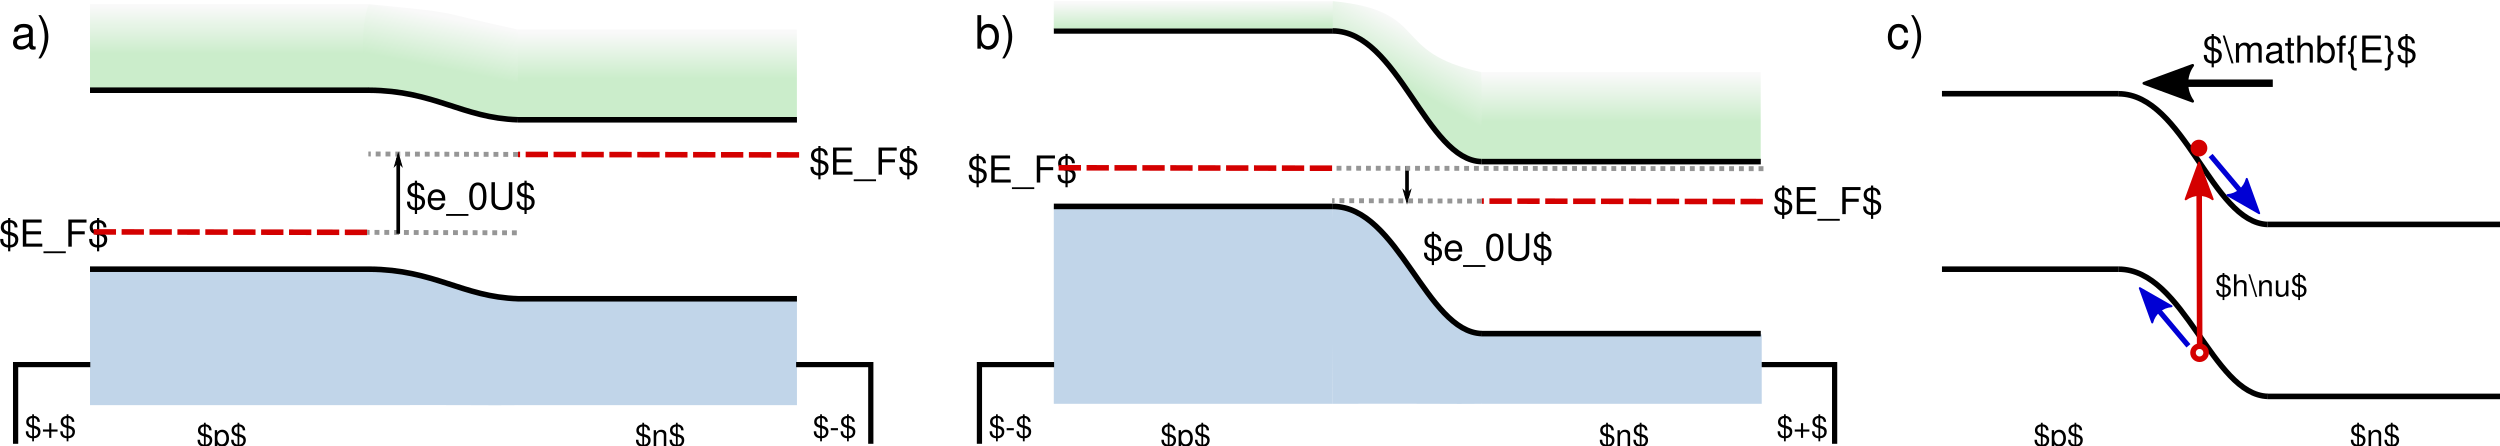
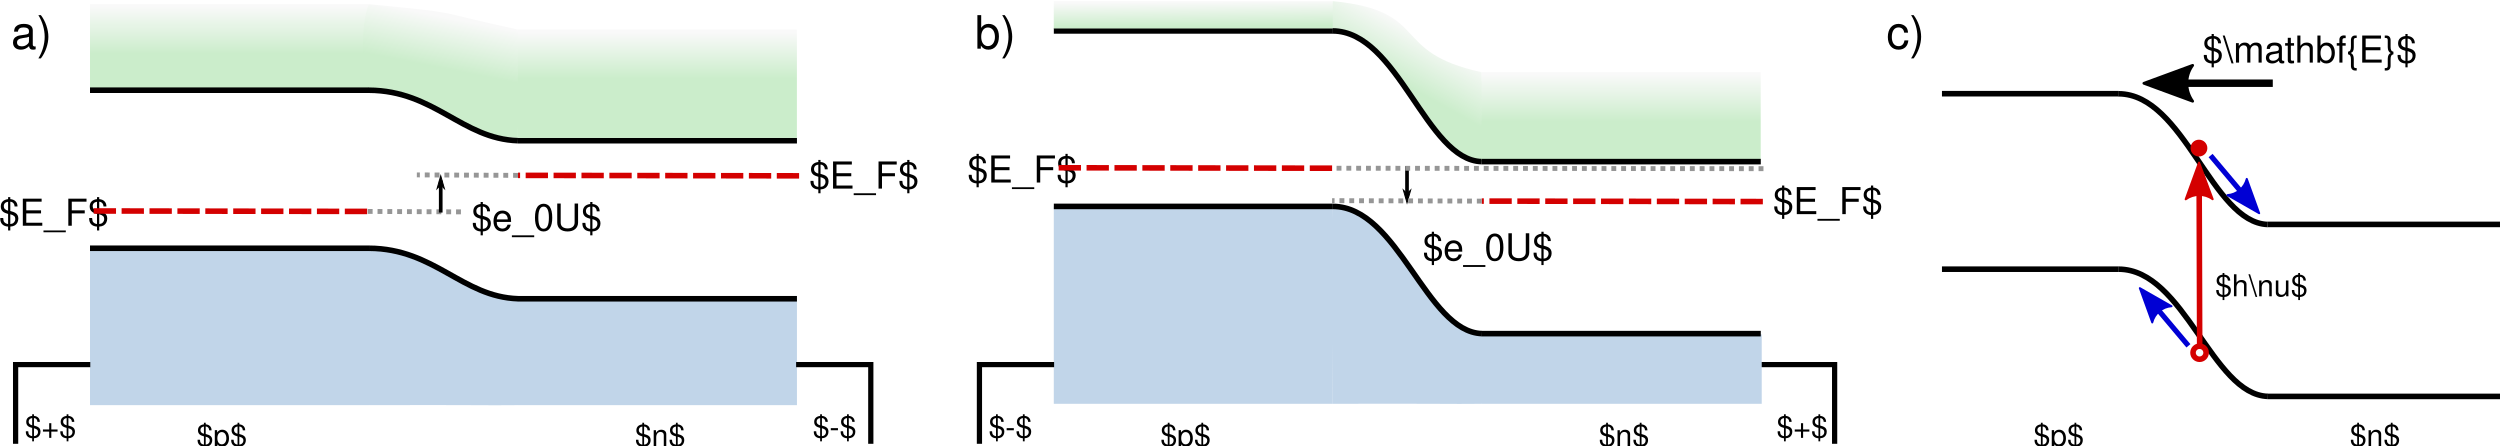
<svg xmlns="http://www.w3.org/2000/svg" xmlns:xlink="http://www.w3.org/1999/xlink" version="1.1" id="svg2" viewBox="0 0 1343.994 239.556" height="67.608mm" width="379.305mm">
  <defs id="defs4">
    <linearGradient id="linearGradient4750">
      <stop id="stop4752" offset="0" style="stop-color:#cbedcb;stop-opacity:1" />
      <stop id="stop4754" offset="1" style="stop-color:#f9f9f9;stop-opacity:1" />
    </linearGradient>
    <marker orient="auto" refY="0" refX="0" id="Arrow2Sstart" style="overflow:visible">
      <path id="path4739" style="fill:#000000;fill-opacity:1;fill-rule:evenodd;stroke:#000000;stroke-width:0.625;stroke-linejoin:round;stroke-opacity:1" d="M 8.719,4.034 -2.207,0.016 8.719,-4.002 c -1.745,2.372 -1.735,5.617 -6e-7,8.035 z" transform="matrix(0.3,0,0,0.3,-0.69,0)" />
    </marker>
    <marker orient="auto" refY="0" refX="0" id="Arrow1Send" style="overflow:visible">
      <path id="path4724" d="M 0,0 5,-5 -12.5,0 5,5 Z" style="fill:#000000;fill-opacity:1;fill-rule:evenodd;stroke:#000000;stroke-width:1pt;stroke-opacity:1" transform="matrix(-0.2,0,0,-0.2,-1.2,0)" />
    </marker>
    <linearGradient id="linearGradient9941">
      <stop style="stop-color:#333333;stop-opacity:0.768" offset="0" id="stop9943" />
      <stop style="stop-color:#f9f9f9;stop-opacity:1" offset="1" id="stop9945" />
    </linearGradient>
    <marker orient="auto" refY="0" refX="0" id="Arrow2Mstart-9-7" style="overflow:visible">
      <path id="path4360-2-5" style="fill:#000000;fill-opacity:1;fill-rule:evenodd;stroke:#000000;stroke-width:0.625;stroke-linejoin:round;stroke-opacity:1" d="M 8.719,4.034 -2.207,0.016 8.719,-4.002 c -1.745,2.372 -1.735,5.617 -6e-7,8.035 z" transform="scale(0.6)" />
    </marker>
    <marker orient="auto" refY="0" refX="0" id="marker6756-2-0-3" style="overflow:visible">
      <path id="path6758-7-2-5" style="fill:#000000;fill-opacity:1;fill-rule:evenodd;stroke:#000000;stroke-width:0.625;stroke-linejoin:round;stroke-opacity:1" d="M 8.719,4.034 -2.207,0.016 8.719,-4.002 c -1.745,2.372 -1.735,5.617 -6e-7,8.035 z" transform="scale(-0.6)" />
    </marker>
    <marker orient="auto" refY="0" refX="0" id="marker6756-2-0-3-5" style="overflow:visible">
      <path id="path6758-7-2-5-0" style="fill:#d40000;fill-opacity:1;fill-rule:evenodd;stroke:#d40000;stroke-width:0.625;stroke-linejoin:round;stroke-opacity:1" d="M 8.719,4.034 -2.207,0.016 8.719,-4.002 c -1.745,2.372 -1.735,5.617 -6e-7,8.035 z" transform="scale(-0.6)" />
    </marker>
    <marker orient="auto" refY="0" refX="0" id="Arrow2Mstart-9-7-0" style="overflow:visible">
      <path id="path4360-2-5-6" style="fill:#000000;fill-opacity:1;fill-rule:evenodd;stroke:#000000;stroke-width:0.625;stroke-linejoin:round;stroke-opacity:1" d="M 8.719,4.034 -2.207,0.016 8.719,-4.002 c -1.745,2.372 -1.735,5.617 -6e-7,8.035 z" transform="scale(0.6)" />
    </marker>
    <marker orient="auto" refY="0" refX="0" id="marker6756-2-0-3-1" style="overflow:visible">
      <path id="path6758-7-2-5-5" style="fill:#000000;fill-opacity:1;fill-rule:evenodd;stroke:#000000;stroke-width:0.625;stroke-linejoin:round;stroke-opacity:1" d="M 8.719,4.034 -2.207,0.016 8.719,-4.002 c -1.745,2.372 -1.735,5.617 -6e-7,8.035 z" transform="scale(-0.6)" />
    </marker>
    <marker orient="auto" refY="0" refX="0" id="marker6756-2-0-3-5-7" style="overflow:visible">
      <path id="path6758-7-2-5-0-6" style="fill:#d40000;fill-opacity:1;fill-rule:evenodd;stroke:#d40000;stroke-width:0.625;stroke-linejoin:round;stroke-opacity:1" d="M 8.719,4.034 -2.207,0.016 8.719,-4.002 c -1.745,2.372 -1.735,5.617 -6e-7,8.035 z" transform="scale(-0.6)" />
    </marker>
    <marker orient="auto" refY="0" refX="0" id="Arrow2Mstart-9-7-0-8" style="overflow:visible">
      <path id="path4360-2-5-6-9" style="fill:#000000;fill-opacity:1;fill-rule:evenodd;stroke:#000000;stroke-width:0.625;stroke-linejoin:round;stroke-opacity:1" d="M 8.719,4.034 -2.207,0.016 8.719,-4.002 c -1.745,2.372 -1.735,5.617 -6e-7,8.035 z" transform="scale(0.6)" />
    </marker>
    <marker orient="auto" refY="0" refX="0" id="marker6756-2-0-3-1-2" style="overflow:visible">
      <path id="path6758-7-2-5-5-6" style="fill:#000000;fill-opacity:1;fill-rule:evenodd;stroke:#000000;stroke-width:0.625;stroke-linejoin:round;stroke-opacity:1" d="M 8.719,4.034 -2.207,0.016 8.719,-4.002 c -1.745,2.372 -1.735,5.617 -6e-7,8.035 z" transform="scale(-0.6)" />
    </marker>
    <marker orient="auto" refY="0" refX="0" id="marker6756-2-0-3-5-7-9" style="overflow:visible">
      <path id="path6758-7-2-5-0-6-5" style="fill:#d40000;fill-opacity:1;fill-rule:evenodd;stroke:#d40000;stroke-width:0.625;stroke-linejoin:round;stroke-opacity:1" d="M 8.719,4.034 -2.207,0.016 8.719,-4.002 c -1.745,2.372 -1.735,5.617 -6e-7,8.035 z" transform="scale(-0.6)" />
    </marker>
    <linearGradient xlink:href="#linearGradient9941" id="linearGradient4749" gradientUnits="userSpaceOnUse" gradientTransform="matrix(1.023891,0,0,1.843137,399.2023,-115.9027)" x1="434.523" y1="214.882" x2="432.261" y2="76.877" />
    <marker orient="auto" refY="0" refX="0" id="Arrow2Mstart-9-3-0" style="overflow:visible">
      <path id="path4360-2-6-6" style="fill:#000000;fill-opacity:1;fill-rule:evenodd;stroke:#000000;stroke-width:0.625;stroke-linejoin:round;stroke-opacity:1" d="M 8.719,4.034 -2.207,0.016 8.719,-4.002 c -1.745,2.372 -1.735,5.617 -6e-7,8.035 z" transform="scale(0.6)" />
    </marker>
    <marker orient="auto" refY="0" refX="0" id="marker6756-2-0-1-3" style="overflow:visible">
      <path id="path6758-7-2-0-2" style="fill:#000000;fill-opacity:1;fill-rule:evenodd;stroke:#000000;stroke-width:0.625;stroke-linejoin:round;stroke-opacity:1" d="M 8.719,4.034 -2.207,0.016 8.719,-4.002 c -1.745,2.372 -1.735,5.617 -6e-7,8.035 z" transform="scale(-0.6)" />
    </marker>
    <linearGradient xlink:href="#linearGradient9941" id="linearGradient3657" gradientUnits="userSpaceOnUse" gradientTransform="matrix(1.023891,0,0,1.843137,906.2908,-94.02748)" x1="434.523" y1="214.882" x2="432.261" y2="76.877" />
    <marker orient="auto" refY="0" refX="0" id="marker6756-2-0-3-1-3" style="overflow:visible">
      <path id="path6758-7-2-5-5-9" style="fill:#000000;fill-opacity:1;fill-rule:evenodd;stroke:#000000;stroke-width:0.625;stroke-linejoin:round;stroke-opacity:1" d="M 8.719,4.034 -2.207,0.016 8.719,-4.002 c -1.745,2.372 -1.735,5.617 -6e-7,8.035 z" transform="scale(-0.6)" />
    </marker>
    <marker orient="auto" refY="0" refX="0" id="Arrow2Mstart-9-3-0-2" style="overflow:visible">
      <path id="path4360-2-6-6-8" style="fill:#000000;fill-opacity:1;fill-rule:evenodd;stroke:#000000;stroke-width:0.625;stroke-linejoin:round;stroke-opacity:1" d="M 8.719,4.034 -2.207,0.016 8.719,-4.002 c -1.745,2.372 -1.735,5.617 -6e-7,8.035 z" transform="scale(0.6)" />
    </marker>
    <marker orient="auto" refY="0" refX="0" id="marker6756-2-0-1-3-3" style="overflow:visible">
      <path id="path6758-7-2-0-2-0" style="fill:#000000;fill-opacity:1;fill-rule:evenodd;stroke:#000000;stroke-width:0.625;stroke-linejoin:round;stroke-opacity:1" d="M 8.719,4.034 -2.207,0.016 8.719,-4.002 c -1.745,2.372 -1.735,5.617 -6e-7,8.035 z" transform="scale(-0.6)" />
    </marker>
    <linearGradient xlink:href="#linearGradient9941" id="linearGradient5358" gradientUnits="userSpaceOnUse" gradientTransform="matrix(1.023891,0,0,1.843137,356.7762,-94.02748)" x1="434.523" y1="214.882" x2="432.261" y2="76.877" />
    <marker orient="auto" refY="0" refX="0" id="Arrow1Send-1" style="overflow:visible">
      <path id="path4724-9" d="M 0,0 5,-5 -12.5,0 5,5 Z" style="fill:#000000;fill-opacity:1;fill-rule:evenodd;stroke:#000000;stroke-width:1pt;stroke-opacity:1" transform="matrix(-0.2,0,0,-0.2,-1.2,0)" />
    </marker>
    <marker orient="auto" refY="0" refX="0" id="Arrow1Send-1-9" style="overflow:visible">
      <path id="path4724-9-1" d="M 0,0 5,-5 -12.5,0 5,5 Z" style="fill:#000000;fill-opacity:1;fill-rule:evenodd;stroke:#000000;stroke-width:1pt;stroke-opacity:1" transform="matrix(-0.2,0,0,-0.2,-1.2,0)" />
    </marker>
    <marker orient="auto" refY="0" refX="0" id="marker6756-2-0-3-5-9" style="overflow:visible">
      <path id="path6758-7-2-5-0-3" style="fill:#d40000;fill-opacity:1;fill-rule:evenodd;stroke:#d40000;stroke-width:0.625;stroke-linejoin:round;stroke-opacity:1" d="M 8.719,4.034 -2.207,0.016 8.719,-4.002 c -1.745,2.372 -1.735,5.617 -6e-7,8.035 z" transform="scale(-0.6)" />
    </marker>
    <marker orient="auto" refY="0" refX="0" id="marker6756-2-0-3-5-9-3" style="overflow:visible">
      <path id="path6758-7-2-5-0-3-1" style="fill:#0000d4;fill-opacity:1;fill-rule:evenodd;stroke:#0000d4;stroke-width:0.625;stroke-linejoin:round;stroke-opacity:1" d="M 8.719,4.034 -2.207,0.016 8.719,-4.002 c -1.745,2.372 -1.735,5.617 -6e-7,8.035 z" transform="scale(-0.6)" />
    </marker>
    <marker orient="auto" refY="0" refX="0" id="marker6756-2-0-3-5-9-3-7" style="overflow:visible">
      <path id="path6758-7-2-5-0-3-1-8" style="fill:#0000d4;fill-opacity:1;fill-rule:evenodd;stroke:#0000d4;stroke-width:0.625;stroke-linejoin:round;stroke-opacity:1" d="M 8.719,4.034 -2.207,0.016 8.719,-4.002 c -1.745,2.372 -1.735,5.617 -6e-7,8.035 z" transform="scale(-0.6)" />
    </marker>
    <marker orient="auto" refY="0" refX="0" id="Arrow2Mstart-9-3-0-0" style="overflow:visible">
      <path id="path4360-2-6-6-6" style="fill:#000000;fill-opacity:1;fill-rule:evenodd;stroke:#000000;stroke-width:0.625;stroke-linejoin:round;stroke-opacity:1" d="M 8.719,4.034 -2.207,0.016 8.719,-4.002 c -1.745,2.372 -1.735,5.617 -6e-7,8.035 z" transform="scale(0.6)" />
    </marker>
    <marker orient="auto" refY="0" refX="0" id="marker6756-2-0-1-3-1" style="overflow:visible">
      <path id="path6758-7-2-0-2-5" style="fill:#000000;fill-opacity:1;fill-rule:evenodd;stroke:#000000;stroke-width:0.625;stroke-linejoin:round;stroke-opacity:1" d="M 8.719,4.034 -2.207,0.016 8.719,-4.002 c -1.745,2.372 -1.735,5.617 -6e-7,8.035 z" transform="scale(-0.6)" />
    </marker>
    <marker orient="auto" refY="0" refX="0" id="marker6756-2-0-3-1-4" style="overflow:visible">
      <path id="path6758-7-2-5-5-7" style="fill:#000000;fill-opacity:1;fill-rule:evenodd;stroke:#000000;stroke-width:0.625;stroke-linejoin:round;stroke-opacity:1" d="M 8.719,4.034 -2.207,0.016 8.719,-4.002 c -1.745,2.372 -1.735,5.617 -6e-7,8.035 z" transform="scale(-0.6)" />
    </marker>
    <marker orient="auto" refY="0" refX="0" id="Arrow1Send-8" style="overflow:visible">
      <path id="path4724-8" d="M 0,0 5,-5 -12.5,0 5,5 Z" style="fill:#000000;fill-opacity:1;fill-rule:evenodd;stroke:#000000;stroke-width:1pt;stroke-opacity:1" transform="matrix(-0.2,0,0,-0.2,-1.2,0)" />
    </marker>
    <marker orient="auto" refY="0" refX="0" id="Arrow1Send-8-7" style="overflow:visible">
      <path id="path4724-8-1" d="M 0,0 5,-5 -12.5,0 5,5 Z" style="fill:#000000;fill-opacity:1;fill-rule:evenodd;stroke:#000000;stroke-width:1pt;stroke-opacity:1" transform="matrix(-0.2,0,0,-0.2,-1.2,0)" />
    </marker>
    <marker orient="auto" refY="0" refX="0" id="Arrow1Send-1-0" style="overflow:visible">
      <path id="path4724-9-9" d="M 0,0 5,-5 -12.5,0 5,5 Z" style="fill:#000000;fill-opacity:1;fill-rule:evenodd;stroke:#000000;stroke-width:1pt;stroke-opacity:1" transform="matrix(-0.2,0,0,-0.2,-1.2,0)" />
    </marker>
    <marker orient="auto" refY="0" refX="0" id="marker6756-2-0-3-5-9-3-7-6" style="overflow:visible">
      <path id="path6758-7-2-5-0-3-1-8-0" style="fill:#0000d4;fill-opacity:1;fill-rule:evenodd;stroke:#0000d4;stroke-width:0.625;stroke-linejoin:round;stroke-opacity:1" d="M 8.719,4.034 -2.207,0.016 8.719,-4.002 c -1.745,2.372 -1.735,5.617 -6e-7,8.035 z" transform="scale(-0.6)" />
    </marker>
    <marker orient="auto" refY="0" refX="0" id="marker6756-2-0-3-5-9-3-8" style="overflow:visible">
      <path id="path6758-7-2-5-0-3-1-88" style="fill:#0000d4;fill-opacity:1;fill-rule:evenodd;stroke:#0000d4;stroke-width:0.625;stroke-linejoin:round;stroke-opacity:1" d="M 8.719,4.034 -2.207,0.016 8.719,-4.002 c -1.745,2.372 -1.735,5.617 -6e-7,8.035 z" transform="scale(-0.6)" />
    </marker>
    <marker orient="auto" refY="0" refX="0" id="marker6756-2-0-3-5-9-7" style="overflow:visible">
      <path id="path6758-7-2-5-0-3-7" style="fill:#d40000;fill-opacity:1;fill-rule:evenodd;stroke:#d40000;stroke-width:0.625;stroke-linejoin:round;stroke-opacity:1" d="M 8.719,4.034 -2.207,0.016 8.719,-4.002 c -1.745,2.372 -1.735,5.617 -6e-7,8.035 z" transform="scale(-0.6)" />
    </marker>
    <marker orient="auto" refY="0" refX="0" id="marker6756-2-0-3-5-5" style="overflow:visible">
      <path id="path6758-7-2-5-0-4" style="fill:#d40000;fill-opacity:1;fill-rule:evenodd;stroke:#d40000;stroke-width:0.625;stroke-linejoin:round;stroke-opacity:1" d="M 8.719,4.034 -2.207,0.016 8.719,-4.002 c -1.745,2.372 -1.735,5.617 -6e-7,8.035 z" transform="scale(-0.6)" />
    </marker>
    <marker orient="auto" refY="0" refX="0" id="marker6756-2-0-3-5-9-3-8-5" style="overflow:visible">
      <path id="path6758-7-2-5-0-3-1-88-9" style="fill:#0000d4;fill-opacity:1;fill-rule:evenodd;stroke:#0000d4;stroke-width:0.625;stroke-linejoin:round;stroke-opacity:1" d="M 8.719,4.034 -2.207,0.016 8.719,-4.002 c -1.745,2.372 -1.735,5.617 -6e-7,8.035 z" transform="scale(-0.6)" />
    </marker>
    <marker orient="auto" refY="0" refX="0" id="Arrow1Send-8-9" style="overflow:visible">
      <path id="path4724-8-6" d="M 0,0 5,-5 -12.5,0 5,5 Z" style="fill:#000000;fill-opacity:1;fill-rule:evenodd;stroke:#000000;stroke-width:1pt;stroke-opacity:1" transform="matrix(-0.2,0,0,-0.2,-1.2,0)" />
    </marker>
    <marker orient="auto" refY="0" refX="0" id="Arrow1Send-1-3" style="overflow:visible">
      <path id="path4724-9-3" d="M 0,0 5,-5 -12.5,0 5,5 Z" style="fill:#000000;fill-opacity:1;fill-rule:evenodd;stroke:#000000;stroke-width:1pt;stroke-opacity:1" transform="matrix(-0.2,0,0,-0.2,-1.2,0)" />
    </marker>
    <marker orient="auto" refY="0" refX="0" id="marker6756-2-0-3-5-9-3-8-6" style="overflow:visible">
      <path id="path6758-7-2-5-0-3-1-88-98" style="fill:#0000d4;fill-opacity:1;fill-rule:evenodd;stroke:#0000d4;stroke-width:0.625;stroke-linejoin:round;stroke-opacity:1" d="M 8.719,4.034 -2.207,0.016 8.719,-4.002 c -1.745,2.372 -1.735,5.617 -6e-7,8.035 z" transform="scale(-0.6)" />
    </marker>
    <marker orient="auto" refY="0" refX="0" id="marker6756-2-0-3-5-5-2" style="overflow:visible">
      <path id="path6758-7-2-5-0-4-8" style="fill:#d40000;fill-opacity:1;fill-rule:evenodd;stroke:#d40000;stroke-width:0.625;stroke-linejoin:round;stroke-opacity:1" d="M 8.719,4.034 -2.207,0.016 8.719,-4.002 c -1.745,2.372 -1.735,5.617 -6e-7,8.035 z" transform="scale(-0.6)" />
    </marker>
    <marker orient="auto" refY="0" refX="0" id="marker6756-2-0-3-5-9-3-8-5-9" style="overflow:visible">
      <path id="path6758-7-2-5-0-3-1-88-9-9" style="fill:#0000d4;fill-opacity:1;fill-rule:evenodd;stroke:#0000d4;stroke-width:0.625;stroke-linejoin:round;stroke-opacity:1" d="M 8.719,4.034 -2.207,0.016 8.719,-4.002 c -1.745,2.372 -1.735,5.617 -6e-7,8.035 z" transform="scale(-0.6)" />
    </marker>
    <linearGradient xlink:href="#linearGradient4750" id="linearGradient32452" gradientUnits="userSpaceOnUse" gradientTransform="matrix(1.023891,0,0,1.843137,151.4592,100.7192)" x1="430.451" y1="83.44" x2="430.451" y2="69.9" />
    <linearGradient xlink:href="#linearGradient4750" id="linearGradient32452-3" gradientUnits="userSpaceOnUse" gradientTransform="matrix(1.023891,0,0,1.843137,381.4909,114.3652)" x1="430.451" y1="83.44" x2="430.451" y2="69.9" />
    <linearGradient xlink:href="#linearGradient4750" id="linearGradient32452-3-3" gradientUnits="userSpaceOnUse" gradientTransform="matrix(1.023891,0,0,1.843137,899.6244,137.3007)" x1="430.451" y1="83.44" x2="430.451" y2="69.9" />
    <linearGradient xlink:href="#linearGradient4750" id="linearGradient32452-3-3-9" gradientUnits="userSpaceOnUse" gradientTransform="matrix(1.023891,0,0,0.5757575,669.5746,186.6844)" x1="430.79" y1="93.098" x2="430.451" y2="69.9" />
    <marker orient="auto" refY="0" refX="0" id="marker6756-2-0-3-1-36" style="overflow:visible">
      <path id="path6758-7-2-5-5-75" style="fill:#000000;fill-opacity:1;fill-rule:evenodd;stroke:#000000;stroke-width:0.625;stroke-linejoin:round;stroke-opacity:1" d="M 8.719,4.034 -2.207,0.016 8.719,-4.002 c -1.745,2.372 -1.735,5.617 -6e-7,8.035 z" transform="scale(-0.6,-0.6)" />
    </marker>
    <linearGradient xlink:href="#linearGradient4750" id="linearGradient1047" x1="1230.237" y1="36.822" x2="1244.24" y2="11.604" gradientUnits="userSpaceOnUse" gradientTransform="translate(-6.234337,234.0418)" />
    <linearGradient xlink:href="#linearGradient4750" id="linearGradient1047-7" x1="1233.933" y1="51.892" x2="1239.211" y2="25.015" gradientUnits="userSpaceOnUse" gradientTransform="translate(-524.3677,211.1062)" />
+     <marker orient="auto" refY="0" refX="0" id="Arrow1Send-1-3-2" style="overflow:visible">
+       <path id="path4724-9-3-9" d="M 0,0 5,-5 -12.5,0 5,5 Z" style="fill:#000000;fill-opacity:1;fill-rule:evenodd;stroke:#000000;stroke-width:1pt;stroke-opacity:1" transform="matrix(-0.2,0,0,-0.2,-1.2,0)" />
+     </marker>
  </defs>
  <g id="layer1" transform="translate(-469.8961,-225.8826)">
    <flowRoot xml:space="preserve" id="flowRoot21154" style="font-style:italic;font-variant:normal;font-weight:normal;font-stretch:normal;line-height:0.01%;font-family:msbm10;-inkscape-font-specification:'msbm10 Italic';letter-spacing:0px;word-spacing:0px;fill:#000000;fill-opacity:1;stroke:none;stroke-width:1px;stroke-linecap:butt;stroke-linejoin:miter;stroke-opacity:1" transform="matrix(0.9375,0,0,0.9375,508.5903,-34.11357)">
      <flowRegion id="flowRegion21156">
        <rect id="rect21158" width="567.469" height="298.483" x="474.764" y="249.897" />
      </flowRegion>
      <flowPara id="flowPara21160" style="font-size:25px;line-height:1.25"> </flowPara>
    </flowRoot>
    <flowRoot xml:space="preserve" id="flowRoot24634" style="font-style:italic;font-variant:normal;font-weight:normal;font-stretch:normal;line-height:0.01%;font-family:msbm10;-inkscape-font-specification:'msbm10 Italic';letter-spacing:0px;word-spacing:0px;fill:#000000;fill-opacity:1;stroke:none;stroke-width:1px;stroke-linecap:butt;stroke-linejoin:miter;stroke-opacity:1" transform="matrix(0.9375,0,0,0.9375,508.5903,-34.11357)">
      <flowRegion id="flowRegion24636">
        <rect id="rect24638" width="563.255" height="303.399" x="486.001" y="247.79" />
      </flowRegion>
      <flowPara id="flowPara24640" style="font-size:25px;line-height:1.25"> </flowPara>
    </flowRoot>
    <text xml:space="preserve" style="font-style:italic;font-variant:normal;font-weight:normal;font-stretch:normal;line-height:0%;font-family:msbm10;-inkscape-font-specification:'msbm10 Italic';letter-spacing:0px;word-spacing:0px;fill:#000000;fill-opacity:1;stroke:none;stroke-width:0.937px;stroke-linecap:butt;stroke-linejoin:miter;stroke-opacity:1" x="943.589" y="438.979" id="text17025-7-5">
      <tspan id="tspan17023-4-8" x="943.589" y="438.979" style="font-size:23.437px;line-height:1.25;stroke-width:0.937px"> </tspan>
    </text>
    <text xml:space="preserve" style="font-style:italic;font-variant:normal;font-weight:normal;font-stretch:normal;line-height:0%;font-family:msbm10;-inkscape-font-specification:'msbm10 Italic';letter-spacing:0px;word-spacing:0px;fill:#000000;fill-opacity:1;stroke:none;stroke-width:0.937px;stroke-linecap:butt;stroke-linejoin:miter;stroke-opacity:1" x="1461.743" y="438.979" id="text17025-7-9-2">
      <tspan id="tspan17023-4-1-8" x="1461.743" y="438.979" style="font-size:23.437px;line-height:1.25;stroke-width:0.937px"> </tspan>
    </text>
-     <g id="g32688" transform="translate(0,3.75)">
-       <text id="text4870-3-7-9-5-3-2-77" y="316.032" x="904.822" style="font-style:normal;font-variant:normal;font-weight:normal;font-stretch:normal;line-height:0%;font-family:'Nimbus Sans L';-inkscape-font-specification:Sans;letter-spacing:0px;word-spacing:0px;fill:#000000;fill-opacity:1;stroke:none;stroke-width:1px;stroke-linecap:butt;stroke-linejoin:miter;stroke-opacity:1" xml:space="preserve">
-         <tspan style="font-size:20px;line-height:1.25;stroke-width:1px" y="316.032" x="904.822" id="tspan4872-6-8-7-4-5-9-5">$E_F$</tspan>
-       </text>
-       <text id="text4870-3-7-9-5-2-6-3-4" y="354.749" x="469.245" style="font-style:normal;font-variant:normal;font-weight:normal;font-stretch:normal;line-height:0%;font-family:'Nimbus Sans L';-inkscape-font-specification:Sans;letter-spacing:0px;word-spacing:0px;fill:#000000;fill-opacity:1;stroke:none;stroke-width:1px;stroke-linecap:butt;stroke-linejoin:miter;stroke-opacity:1" xml:space="preserve">
-         <tspan style="font-size:20px;line-height:1.25;stroke-width:1px" y="354.749" x="469.245" id="tspan4872-6-8-7-4-6-2-1-8">$E_F$</tspan>
-       </text>
-       <text id="text8370-2-6-1" y="248.284" x="475.858" style="font-style:italic;font-variant:normal;font-weight:normal;font-stretch:normal;line-height:0%;font-family:msbm10;-inkscape-font-specification:'msbm10 Italic';letter-spacing:0px;word-spacing:0px;fill:#000000;fill-opacity:1;stroke:none;stroke-width:0.988px;stroke-linecap:butt;stroke-linejoin:miter;stroke-opacity:1" xml:space="preserve">
-         <tspan style="font-style:normal;font-variant:normal;font-weight:normal;font-stretch:normal;font-size:24.694px;line-height:1.25;font-family:'Nimbus Sans L';-inkscape-font-specification:'Nimbus Sans L';stroke-width:0.988px" y="248.284" x="475.858" id="tspan8368-2-1-2">a)</tspan>
-       </text>
-       <text id="text4870-3-7-9-5-3-2-7-9-1-0" y="334.665" x="687.919" style="font-style:normal;font-variant:normal;font-weight:normal;font-stretch:normal;line-height:0%;font-family:'Nimbus Sans L';-inkscape-font-specification:Sans;letter-spacing:0px;word-spacing:0px;fill:#000000;fill-opacity:1;stroke:none;stroke-width:1px;stroke-linecap:butt;stroke-linejoin:miter;stroke-opacity:1" xml:space="preserve">
-         <tspan style="font-size:20px;line-height:1.25;stroke-width:1px" y="334.665" x="687.919" id="tspan4872-6-8-7-4-5-9-7-0-4-21">$e_0U$</tspan>
-       </text>
-     </g>
+     <text xml:space="preserve" style="font-style:normal;font-variant:normal;font-weight:normal;font-stretch:normal;line-height:0%;font-family:'Nimbus Sans L';-inkscape-font-specification:Sans;letter-spacing:0px;word-spacing:0px;fill:#000000;fill-opacity:1;stroke:none;stroke-width:1px;stroke-linecap:butt;stroke-linejoin:miter;stroke-opacity:1" x="904.822" y="327.282" id="text4870-3-7-9-5-3-2-77">
+       <tspan id="tspan4872-6-8-7-4-5-9-5" x="904.822" y="327.282" style="font-size:20px;line-height:1.25;stroke-width:1px">$E_F$</tspan>
+     </text>
+     <text xml:space="preserve" style="font-style:normal;font-variant:normal;font-weight:normal;font-stretch:normal;line-height:0%;font-family:'Nimbus Sans L';-inkscape-font-specification:Sans;letter-spacing:0px;word-spacing:0px;fill:#000000;fill-opacity:1;stroke:none;stroke-width:1px;stroke-linecap:butt;stroke-linejoin:miter;stroke-opacity:1" x="469.245" y="347.249" id="text4870-3-7-9-5-2-6-3-4">
+       <tspan id="tspan4872-6-8-7-4-6-2-1-8" x="469.245" y="347.249" style="font-size:20px;line-height:1.25;stroke-width:1px">$E_F$</tspan>
+     </text>
+     <text xml:space="preserve" style="font-style:italic;font-variant:normal;font-weight:normal;font-stretch:normal;line-height:0%;font-family:msbm10;-inkscape-font-specification:'msbm10 Italic';letter-spacing:0px;word-spacing:0px;fill:#000000;fill-opacity:1;stroke:none;stroke-width:0.988px;stroke-linecap:butt;stroke-linejoin:miter;stroke-opacity:1" x="475.858" y="252.034" id="text8370-2-6-1">
+       <tspan id="tspan8368-2-1-2" x="475.858" y="252.034" style="font-style:normal;font-variant:normal;font-weight:normal;font-stretch:normal;font-size:24.694px;line-height:1.25;font-family:'Nimbus Sans L';-inkscape-font-specification:'Nimbus Sans L';stroke-width:0.988px">a)</tspan>
+     </text>
+     <text xml:space="preserve" style="font-style:normal;font-variant:normal;font-weight:normal;font-stretch:normal;line-height:0%;font-family:'Nimbus Sans L';-inkscape-font-specification:Sans;letter-spacing:0px;word-spacing:0px;fill:#000000;fill-opacity:1;stroke:none;stroke-width:1px;stroke-linecap:butt;stroke-linejoin:miter;stroke-opacity:1" x="723.28" y="349.866" id="text4870-3-7-9-5-3-2-7-9-1-0">
+       <tspan id="tspan4872-6-8-7-4-5-9-7-0-4-21" x="723.28" y="349.866" style="font-size:20px;line-height:1.25;stroke-width:1px">$e_0U$</tspan>
+     </text>
    <text xml:space="preserve" style="font-style:normal;font-variant:normal;font-weight:normal;font-stretch:normal;line-height:0%;font-family:'Nimbus Sans L';-inkscape-font-specification:Sans;letter-spacing:0px;word-spacing:0px;fill:#000000;fill-opacity:1;stroke:none;stroke-width:1px;stroke-linecap:butt;stroke-linejoin:miter;stroke-opacity:1" x="483.134" y="461.109" id="text6872-2">
      <tspan id="tspan6874-4" x="483.134" y="461.109" style="font-size:16.25px;line-height:1.25">$+$</tspan>
    </text>
    <text xml:space="preserve" style="font-style:normal;font-variant:normal;font-weight:normal;font-stretch:normal;line-height:0%;font-family:'Nimbus Sans L';-inkscape-font-specification:Sans;letter-spacing:0px;word-spacing:0px;fill:#000000;fill-opacity:1;stroke:none;stroke-width:1px;stroke-linecap:butt;stroke-linejoin:miter;stroke-opacity:1" x="575.466" y="465.647" id="text5056-2-1-5-6-7-1-9-8">
      <tspan id="tspan5058-7-9-0-1-4-0-3-9" x="575.466" y="465.647" style="font-size:16.25px;line-height:1.25;stroke-width:1px">$p$</tspan>
    </text>
    <text xml:space="preserve" style="font-style:normal;font-variant:normal;font-weight:normal;font-stretch:normal;line-height:0%;font-family:'Nimbus Sans L';-inkscape-font-specification:Sans;letter-spacing:0px;word-spacing:0px;fill:#000000;fill-opacity:1;stroke:none;stroke-width:1px;stroke-linecap:butt;stroke-linejoin:miter;stroke-opacity:1" x="811.144" y="465.668" id="text5056-2-1-5-6-7-19-3">
      <tspan id="tspan5058-7-9-0-1-4-4-68" x="811.144" y="465.668" style="font-size:16.25px;line-height:1.25;stroke-width:1px">$n$</tspan>
    </text>
    <text xml:space="preserve" style="font-style:normal;font-variant:normal;font-weight:normal;font-stretch:normal;line-height:0%;font-family:'Nimbus Sans L';-inkscape-font-specification:Sans;letter-spacing:0px;word-spacing:0px;fill:#000000;fill-opacity:1;stroke:none;stroke-width:1px;stroke-linecap:butt;stroke-linejoin:miter;stroke-opacity:1" x="906.742" y="461.109" id="text6872-6-0">
      <tspan id="tspan6874-8-5" x="906.742" y="461.109" style="font-size:16.25px;line-height:1.25;stroke-width:1px">$-$</tspan>
    </text>
    <text xml:space="preserve" style="font-style:normal;font-variant:normal;font-weight:normal;font-stretch:normal;line-height:0%;font-family:'Nimbus Sans L';-inkscape-font-specification:Sans;letter-spacing:0px;word-spacing:0px;fill:#000000;fill-opacity:1;stroke:none;stroke-width:1px;stroke-linecap:butt;stroke-linejoin:miter;stroke-opacity:1" x="1001.287" y="461.109" id="text6872-7-5">
      <tspan id="tspan6874-2-0" x="1001.287" y="461.109" style="font-size:16.25px;line-height:1.25">$-$</tspan>
    </text>
    <text xml:space="preserve" style="font-style:normal;font-variant:normal;font-weight:normal;font-stretch:normal;line-height:0%;font-family:'Nimbus Sans L';-inkscape-font-specification:Sans;letter-spacing:0px;word-spacing:0px;fill:#000000;fill-opacity:1;stroke:none;stroke-width:1px;stroke-linecap:butt;stroke-linejoin:miter;stroke-opacity:1" x="1093.62" y="465.647" id="text5056-2-1-5-6-7-1-9-3-6">
      <tspan id="tspan5058-7-9-0-1-4-0-3-6-4" x="1093.62" y="465.647" style="font-size:16.25px;line-height:1.25;stroke-width:1px">$p$</tspan>
    </text>
    <text xml:space="preserve" style="font-style:normal;font-variant:normal;font-weight:normal;font-stretch:normal;line-height:0%;font-family:'Nimbus Sans L';-inkscape-font-specification:Sans;letter-spacing:0px;word-spacing:0px;fill:#000000;fill-opacity:1;stroke:none;stroke-width:1px;stroke-linecap:butt;stroke-linejoin:miter;stroke-opacity:1" x="1329.297" y="465.668" id="text5056-2-1-5-6-7-19-5-6">
      <tspan id="tspan5058-7-9-0-1-4-4-6-2" x="1329.297" y="465.668" style="font-size:16.25px;line-height:1.25;stroke-width:1px">$n$</tspan>
    </text>
    <text xml:space="preserve" style="font-style:normal;font-variant:normal;font-weight:normal;font-stretch:normal;line-height:0%;font-family:'Nimbus Sans L';-inkscape-font-specification:Sans;letter-spacing:0px;word-spacing:0px;fill:#000000;fill-opacity:1;stroke:none;stroke-width:1px;stroke-linecap:butt;stroke-linejoin:miter;stroke-opacity:1" x="1424.896" y="461.109" id="text6872-6-9-7">
      <tspan id="tspan6874-8-0-2" x="1424.896" y="461.109" style="font-size:16.25px;line-height:1.25;stroke-width:1px">$+$</tspan>
    </text>
    <text xml:space="preserve" style="font-style:normal;font-variant:normal;font-weight:normal;font-stretch:normal;line-height:0%;font-family:'Nimbus Sans L';-inkscape-font-specification:Sans;letter-spacing:0px;word-spacing:0px;fill:#000000;fill-opacity:1;stroke:none;stroke-width:1px;stroke-linecap:butt;stroke-linejoin:miter;stroke-opacity:1" x="1733.062" y="465.668" id="text5056-2-1-5-6-7-19-5-5-0">
      <tspan id="tspan5058-7-9-0-1-4-4-6-9-6" x="1733.062" y="465.668" style="font-size:16.25px;line-height:1.25;stroke-width:1px">$n$</tspan>
    </text>
    <text xml:space="preserve" style="font-style:normal;font-variant:normal;font-weight:normal;font-stretch:normal;line-height:0%;font-family:'Nimbus Sans L';-inkscape-font-specification:Sans;letter-spacing:0px;word-spacing:0px;fill:#000000;fill-opacity:1;stroke:none;stroke-width:1px;stroke-linecap:butt;stroke-linejoin:miter;stroke-opacity:1" x="1563.009" y="465.647" id="text5056-2-1-5-6-7-1-9-3-1-9">
      <tspan id="tspan5058-7-9-0-1-4-0-3-6-8-0" x="1563.009" y="465.647" style="font-size:16.25px;line-height:1.25;stroke-width:1px">$p$</tspan>
    </text>
    <text xml:space="preserve" style="font-style:italic;font-variant:normal;font-weight:normal;font-stretch:normal;line-height:0%;font-family:msbm10;-inkscape-font-specification:'msbm10 Italic';letter-spacing:0px;word-spacing:0px;fill:#000000;fill-opacity:1;stroke:none;stroke-width:0.988px;stroke-linecap:butt;stroke-linejoin:miter;stroke-opacity:1" x="994.011" y="252.034" id="text8370-2-6-5-10">
      <tspan id="tspan8368-2-1-9-8" x="994.011" y="252.034" style="font-style:normal;font-variant:normal;font-weight:normal;font-stretch:normal;font-size:24.694px;line-height:1.25;font-family:'Nimbus Sans L';-inkscape-font-specification:'Nimbus Sans L';stroke-width:0.988px">b)</tspan>
    </text>
    <text xml:space="preserve" style="font-style:normal;font-variant:normal;font-weight:normal;font-stretch:normal;line-height:0%;font-family:'Nimbus Sans L';-inkscape-font-specification:Sans;letter-spacing:0px;word-spacing:0px;fill:#000000;fill-opacity:1;stroke:none;stroke-width:1px;stroke-linecap:butt;stroke-linejoin:miter;stroke-opacity:1" x="1422.932" y="341.017" id="text4870-3-7-9-5-3-2-7-5">
      <tspan id="tspan4872-6-8-7-4-5-9-7-8" x="1422.932" y="341.017" style="font-size:20px;line-height:1.25;stroke-width:1px">$E_F$</tspan>
    </text>
    <text xml:space="preserve" style="font-style:normal;font-variant:normal;font-weight:normal;font-stretch:normal;line-height:0%;font-family:'Nimbus Sans L';-inkscape-font-specification:Sans;letter-spacing:0px;word-spacing:0px;fill:#000000;fill-opacity:1;stroke:none;stroke-width:1px;stroke-linecap:butt;stroke-linejoin:miter;stroke-opacity:1" x="989.882" y="324.022" id="text4870-3-7-9-5-2-6-3-1-6">
      <tspan id="tspan4872-6-8-7-4-6-2-1-1-2" x="989.882" y="324.022" style="font-size:20px;line-height:1.25;stroke-width:1px">$E_F$</tspan>
    </text>
    <text xml:space="preserve" style="font-style:normal;font-variant:normal;font-weight:normal;font-stretch:normal;line-height:0%;font-family:'Nimbus Sans L';-inkscape-font-specification:Sans;letter-spacing:0px;word-spacing:0px;fill:#000000;fill-opacity:1;stroke:none;stroke-width:1px;stroke-linecap:butt;stroke-linejoin:miter;stroke-opacity:1" x="1234.627" y="365.859" id="text4870-3-7-9-5-3-2-7-9-1-1-8">
      <tspan id="tspan4872-6-8-7-4-5-9-7-0-4-2-4" x="1234.627" y="365.859" style="font-size:20px;line-height:1.25;stroke-width:1px">$e_0U$</tspan>
    </text>
    <text xml:space="preserve" style="font-style:italic;font-variant:normal;font-weight:normal;font-stretch:normal;line-height:0%;font-family:msbm10;-inkscape-font-specification:'msbm10 Italic';letter-spacing:0px;word-spacing:0px;fill:#000000;fill-opacity:1;stroke:none;stroke-width:0.988px;stroke-linecap:butt;stroke-linejoin:miter;stroke-opacity:1" x="1484.026" y="252.034" id="text8370-2-6-5-1-2">
      <tspan id="tspan8368-2-1-9-7-9" x="1484.026" y="252.034" style="font-style:normal;font-variant:normal;font-weight:normal;font-stretch:normal;font-size:24.694px;line-height:1.25;font-family:'Nimbus Sans L';-inkscape-font-specification:'Nimbus Sans L';stroke-width:0.988px">c)</tspan>
    </text>
    <text xml:space="preserve" style="font-style:normal;font-variant:normal;font-weight:normal;font-stretch:normal;line-height:0%;font-family:'Nimbus Sans L';-inkscape-font-specification:Sans;letter-spacing:0px;word-spacing:0px;fill:#000000;fill-opacity:1;stroke:none;stroke-width:1px;stroke-linecap:butt;stroke-linejoin:miter;stroke-opacity:1" x="1660.697" y="385.166" id="text6872-1-8-6-2-9-8">
      <tspan id="tspan6874-0-8-1-9-2-1" x="1660.697" y="385.166" style="font-size:16.25px;line-height:1.25;stroke-width:1px">$h\nu$</tspan>
    </text>
    <g id="g33017">
      <path id="path3450-5-59-1-3-1-1-6-4-9" d="m 1608.947,370.598 h -95.057" style="fill:none;fill-rule:evenodd;stroke:#000000;stroke-width:3;stroke-linecap:butt;stroke-linejoin:miter;stroke-miterlimit:4;stroke-dasharray:none;stroke-opacity:1" />
      <path id="path3450-5-59-1-4-4-6-7-0-7-1" d="m 1608.947,276.252 h -95.057" style="fill:none;fill-rule:evenodd;stroke:#000000;stroke-width:3;stroke-linecap:butt;stroke-linejoin:miter;stroke-miterlimit:4;stroke-dasharray:none;stroke-opacity:1" />
      <path id="path3450-5-59-1-3-0-5-1-9" d="M 1813.89,438.995 H 1689" style="fill:none;fill-rule:evenodd;stroke:#000000;stroke-width:3;stroke-linecap:butt;stroke-linejoin:miter;stroke-miterlimit:4;stroke-dasharray:none;stroke-opacity:1" />
      <path id="path3450-5-59-1-4-4-3-9-7-6" d="M 1813.89,346.524 H 1689" style="fill:none;fill-rule:evenodd;stroke:#000000;stroke-width:3;stroke-linecap:butt;stroke-linejoin:miter;stroke-miterlimit:4;stroke-dasharray:none;stroke-opacity:1" />
      <path id="path4813-9-5-2" d="m 1608.84,276.298 c 35.359,0.196 50.093,69.307 80.168,70.267" style="fill:none;fill-rule:evenodd;stroke:#000000;stroke-width:3;stroke-linecap:butt;stroke-linejoin:miter;stroke-miterlimit:4;stroke-dasharray:none;stroke-opacity:1" />
      <path id="path4813-4-0-9-5" d="m 1608.923,370.59 c 35.359,0.196 50.093,67.432 80.168,68.392" style="fill:none;fill-rule:evenodd;stroke:#000000;stroke-width:3;stroke-linecap:butt;stroke-linejoin:miter;stroke-miterlimit:4;stroke-dasharray:none;stroke-opacity:1" />
      <path id="path3450-5-9-4-8-6-3-4-3-4" d="m 1658.3,309.494 23.717,28.184" style="fill:none;fill-rule:evenodd;stroke:#0000d4;stroke-width:2.812;stroke-linecap:butt;stroke-linejoin:miter;stroke-miterlimit:4;stroke-dasharray:none;stroke-opacity:1;marker-end:url(#marker6756-2-0-3-5-9-3-8-6)" />
      <circle r="3.518" cy="415.497" cx="1652.378" id="path3774-49" style="opacity:1;fill:#f9f9f9;fill-opacity:0.768;fill-rule:nonzero;stroke:#d40000;stroke-width:3;stroke-linecap:butt;stroke-linejoin:bevel;stroke-miterlimit:4;stroke-dasharray:none;stroke-dashoffset:0;stroke-opacity:1" />
      <path id="path3450-5-9-4-8-6-9" d="m 1652.439,413.423 -0.298,-96.137" style="fill:none;fill-rule:evenodd;stroke:#d40000;stroke-width:3;stroke-linecap:butt;stroke-linejoin:miter;stroke-miterlimit:4;stroke-dasharray:none;stroke-opacity:1;marker-end:url(#marker6756-2-0-3-5-5-2)" />
      <circle r="3.518" cy="305.499" cx="1652.041" id="path3774-4-3" style="opacity:1;fill:#d40000;fill-opacity:1;fill-rule:nonzero;stroke:#d40000;stroke-width:2;stroke-linecap:butt;stroke-linejoin:bevel;stroke-miterlimit:4;stroke-dasharray:none;stroke-dashoffset:0;stroke-opacity:1" />
      <path id="path3450-5-9-4-8-6-3-4-3-6-6" d="m 1646.387,411.793 -23.717,-28.184" style="fill:none;fill-rule:evenodd;stroke:#0000d4;stroke-width:2.812;stroke-linecap:butt;stroke-linejoin:miter;stroke-miterlimit:4;stroke-dasharray:none;stroke-opacity:1;marker-end:url(#marker6756-2-0-3-5-9-3-8-5-9)" />
    </g>
    <rect style="opacity:1;fill:url(#linearGradient32452);fill-opacity:1;fill-rule:nonzero;stroke:none;stroke-width:2;stroke-linecap:butt;stroke-linejoin:bevel;stroke-miterlimit:4;stroke-dasharray:none;stroke-dashoffset:0;stroke-opacity:1" id="rect5024-8-4-3-9-7-6-27" width="150" height="47" x="518.279" y="228.129" />
-     <rect style="opacity:1;fill:#c1d5e9;fill-opacity:1;fill-rule:nonzero;stroke:none;stroke-width:2;stroke-linecap:butt;stroke-linejoin:bevel;stroke-miterlimit:4;stroke-dasharray:none;stroke-dashoffset:0;stroke-opacity:1" id="rect5024-8-9-7-7-8-3" width="150" height="71.885" x="518.279" y="371.806" />
-     <path style="fill:#c1d5e9;fill-opacity:1;fill-rule:evenodd;stroke:none;stroke-width:0.937px;stroke-linecap:butt;stroke-linejoin:miter;stroke-opacity:1" d="m 668.279,443.69 c 60.914,-0.163 61.032,0.202 80.052,0 4.793,-9.907 3.88,-49.823 -10e-6,-57.115 -22.22,-2.69 -24.842,-3.703 -37.872,-9.356 -21.379,-4.643 -27.113,-4.94 -42.181,-5.413 -2.12,26.221 0.099,47.09 0,71.885 z" id="path147" />
-     <path style="fill:none;fill-rule:evenodd;stroke:#000000;stroke-width:3;stroke-linecap:butt;stroke-linejoin:miter;stroke-miterlimit:4;stroke-dasharray:none;stroke-opacity:1" d="M 668.279,370.598 H 518.279" id="path3450-5-59-1-3-1-1-61" />
+     <rect style="opacity:1;fill:#c1d5e9;fill-opacity:1;fill-rule:nonzero;stroke:none;stroke-width:2;stroke-linecap:butt;stroke-linejoin:bevel;stroke-miterlimit:4;stroke-dasharray:none;stroke-dashoffset:0;stroke-opacity:1" id="rect5024-8-9-7-7-8-3" width="150" height="83.135" x="518.279" y="360.556" />
+     <path style="fill:#c1d5e9;fill-opacity:1;fill-rule:evenodd;stroke:none;stroke-width:0.937px;stroke-linecap:butt;stroke-linejoin:miter;stroke-opacity:1" d="m 668.279,443.69 c 60.914,-0.163 61.032,0.202 80.052,0 4.793,-9.907 3.88,-49.823 -10e-6,-57.115 -22.22,-2.69 -26.379,-9.291 -39.408,-14.944 -19.842,-8.555 -25.576,-10.602 -40.644,-11.075 -2.12,26.221 0.099,58.34 0,83.135 z" id="path147" />
+     <path style="fill:none;fill-rule:evenodd;stroke:#000000;stroke-width:3;stroke-linecap:butt;stroke-linejoin:miter;stroke-miterlimit:4;stroke-dasharray:none;stroke-opacity:1" d="M 668.279,370.598 H 518.279" id="path3450-5-59-1-3-1-1-61" transform="translate(0,-11.25)" />
    <rect style="opacity:1;fill:#c1d5e9;fill-opacity:1;fill-rule:nonzero;stroke:none;stroke-width:2.065;stroke-linecap:butt;stroke-linejoin:bevel;stroke-miterlimit:4;stroke-dasharray:none;stroke-dashoffset:0;stroke-opacity:1" id="rect5024-8-9-7-2-5" width="150" height="57.115" x="748.332" y="386.575" />
-     <path style="fill:url(#linearGradient1047-7);fill-opacity:1;fill-rule:evenodd;stroke:none;stroke-width:0.937px;stroke-linecap:butt;stroke-linejoin:miter;stroke-opacity:1" d="m 748.311,241.775 c -50.243,-10.902 -26.628,-8.315 -80.032,-13.646 -4.793,9.907 -3.88,38.956 7e-5,46.248 22.22,2.69 22.776,-0.336 37.095,7.062 18.709,4.706 28.394,7.96 43.462,8.434 0.13,-16.559 0.074,-29.031 -0.526,-48.097 z" id="path147-3-6-5" />
-     <path style="fill:#ff0000;fill-rule:evenodd;stroke:#d40000;stroke-width:3;stroke-linecap:butt;stroke-linejoin:miter;stroke-miterlimit:4;stroke-dasharray:12, 3;stroke-dashoffset:0;stroke-opacity:1" d="m 667.268,350.793 -148.127,-0.25" id="path3450-5-59-1-3-4-4-6-5-1-49" />
-     <path style="fill:none;fill-rule:evenodd;stroke:#000000;stroke-width:3;stroke-linecap:butt;stroke-linejoin:miter;stroke-miterlimit:4;stroke-dasharray:none;stroke-opacity:1" d="M 898.332,290.274 H 748.332" id="path3450-5-59-1-4-4-3-91" />
+     <path style="fill:url(#linearGradient1047-7);fill-opacity:1;fill-rule:evenodd;stroke:none;stroke-width:0.937px;stroke-linecap:butt;stroke-linejoin:miter;stroke-opacity:1" d="m 748.311,241.775 c -50.243,-10.902 -26.628,-8.315 -80.032,-13.646 -4.793,9.907 -3.88,38.956 7e-5,46.248 22.22,2.69 25.74,4.801 40.059,12.198 17.918,8.46 24.905,12.976 39.973,13.45 0.13,-16.559 0.6,-39.184 0,-58.25 z" id="path147-3-6-5" />
+     <path style="fill:#ff0000;fill-rule:evenodd;stroke:#d40000;stroke-width:3;stroke-linecap:butt;stroke-linejoin:miter;stroke-miterlimit:4;stroke-dasharray:12, 3;stroke-dashoffset:0;stroke-opacity:1" d="m 667.268,350.793 -148.127,-0.25" id="path3450-5-59-1-3-4-4-6-5-1-49" transform="translate(0,-11.25)" />
+     <path style="fill:none;fill-rule:evenodd;stroke:#000000;stroke-width:3;stroke-linecap:butt;stroke-linejoin:miter;stroke-miterlimit:4;stroke-dasharray:none;stroke-opacity:1" d="M 898.332,290.274 H 748.332" id="path3450-5-59-1-4-4-3-91" transform="translate(0,11.25)" />
    <path style="fill:none;fill-rule:evenodd;stroke:#000000;stroke-width:3;stroke-linecap:butt;stroke-linejoin:miter;stroke-miterlimit:4;stroke-dasharray:none;stroke-opacity:1" d="M 668.279,274.377 H 518.279" id="path3450-5-59-1-4-4-6-7-2" />
-     <path style="fill:none;fill-rule:evenodd;stroke:#000000;stroke-width:3;stroke-linecap:butt;stroke-linejoin:miter;stroke-miterlimit:4;stroke-dasharray:none;stroke-opacity:1" d="m 668.164,274.381 c 35.359,0.196 50.093,14.932 80.168,15.892" id="path4813-1" />
-     <path style="fill:none;fill-rule:evenodd;stroke:#000000;stroke-width:3;stroke-linecap:butt;stroke-linejoin:miter;stroke-miterlimit:4;stroke-dasharray:none;stroke-opacity:1" d="m 668.255,370.59 c 35.359,0.196 50.093,14.932 80.168,15.892" id="path4813-4-07" />
+     <path style="fill:none;fill-rule:evenodd;stroke:#000000;stroke-width:3;stroke-linecap:butt;stroke-linejoin:miter;stroke-miterlimit:4;stroke-dasharray:none;stroke-opacity:1" d="m 668.164,274.381 c 35.359,0.196 50.093,26.182 80.168,27.142" id="path4813-1" />
+     <path style="fill:none;fill-rule:evenodd;stroke:#000000;stroke-width:3;stroke-linecap:butt;stroke-linejoin:miter;stroke-miterlimit:4;stroke-dasharray:none;stroke-opacity:1" d="m 668.279,359.348 c 35.359,0.196 50.069,26.173 80.144,27.134" id="path4813-4-07" />
    <path style="fill:none;fill-rule:evenodd;stroke:#000000;stroke-width:3;stroke-linecap:butt;stroke-linejoin:miter;stroke-miterlimit:4;stroke-dasharray:none;stroke-opacity:1" d="M 898.332,386.495 H 748.332" id="path3450-5-59-1-3-0-9" />
-     <path style="fill:#ff0000;fill-rule:evenodd;stroke:#d40000;stroke-width:3;stroke-linecap:butt;stroke-linejoin:miter;stroke-miterlimit:4;stroke-dasharray:12, 3;stroke-dashoffset:0;stroke-opacity:1" d="m 899.494,309.16 -151.119,-0.25" id="path3450-5-59-1-3-4-4-6-5-1-3-7" />
-     <path style="fill:#ff0000;fill-rule:evenodd;stroke:#969696;stroke-width:2.638;stroke-linecap:butt;stroke-linejoin:miter;stroke-miterlimit:4;stroke-dasharray:2.638, 2.638;stroke-dashoffset:0;stroke-opacity:1" d="m 748.375,308.91 -80.463,-0.25" id="path3450-5-59-1-3-4-4-6-5-1-0-20-8-0" />
-     <path style="fill:#ff0000;fill-rule:evenodd;stroke:#969696;stroke-width:2.638;stroke-linecap:butt;stroke-linejoin:miter;stroke-miterlimit:4;stroke-dasharray:2.638, 2.638;stroke-dashoffset:0;stroke-opacity:1" d="m 747.731,351.043 -80.463,-0.25" id="path3450-5-59-1-3-4-4-6-5-1-0-20-9-6-48" />
-     <path style="fill:none;fill-rule:evenodd;stroke:#000000;stroke-width:1.976;stroke-linecap:butt;stroke-linejoin:miter;stroke-miterlimit:4;stroke-dasharray:none;stroke-opacity:1;marker-end:url(#Arrow1Send-8-9)" d="M 683.986,351.546 V 310.91" id="path3450-5-9-4-3-4-4-3-0" />
+     <path style="fill:#ff0000;fill-rule:evenodd;stroke:#d40000;stroke-width:3;stroke-linecap:butt;stroke-linejoin:miter;stroke-miterlimit:4;stroke-dasharray:12, 3;stroke-dashoffset:0;stroke-opacity:1" d="m 899.494,309.16 -151.119,-0.25" id="path3450-5-59-1-3-4-4-6-5-1-3-7" transform="translate(0,11.25)" />
+     <path style="fill:#ff0000;fill-rule:evenodd;stroke:#969696;stroke-width:2.638;stroke-linecap:butt;stroke-linejoin:miter;stroke-miterlimit:4;stroke-dasharray:2.638, 2.638;stroke-dashoffset:0;stroke-opacity:1" d="m 748.375,308.91 -54.384,-0.25" id="path3450-5-59-1-3-4-4-6-5-1-0-20-8-0" transform="translate(0,11.25)" />
+     <path style="fill:#ff0000;fill-rule:evenodd;stroke:#969696;stroke-width:2.638;stroke-linecap:butt;stroke-linejoin:miter;stroke-miterlimit:4;stroke-dasharray:2.638, 2.638;stroke-dashoffset:0;stroke-opacity:1" d="m 717.7,351.043 -50.433,-0.25" id="path3450-5-59-1-3-4-4-6-5-1-0-20-9-6-48" transform="translate(0,-11.25)" />
    <path style="fill:none;fill-rule:evenodd;stroke:#000000;stroke-width:2.812;stroke-linecap:butt;stroke-linejoin:miter;stroke-miterlimit:4;stroke-dasharray:none;stroke-opacity:1" d="m 897.886,421.893 c 38.406,0 40.147,0 40.147,0 0,0 0,39.771 0,42.589" id="path20572-0-4" />
    <path style="fill:none;fill-rule:evenodd;stroke:#000000;stroke-width:2.812;stroke-linecap:butt;stroke-linejoin:miter;stroke-miterlimit:4;stroke-dasharray:none;stroke-opacity:1" d="m 518.433,421.893 c -38.406,0 -40.147,0 -40.147,0 0,0 0,39.771 0,42.589" id="path20572-2" />
    <path style="fill:none;fill-rule:evenodd;stroke:#000000;stroke-width:2.812;stroke-linecap:butt;stroke-linejoin:miter;stroke-miterlimit:4;stroke-dasharray:none;stroke-opacity:1" d="m 1416.04,421.893 c 38.406,0 40.147,0 40.147,0 0,0 0,39.771 0,42.589" id="path20572-0-3-4" />
    <rect style="opacity:1;fill:#c1d5e9;fill-opacity:1;fill-rule:nonzero;stroke:none;stroke-width:2;stroke-linecap:butt;stroke-linejoin:bevel;stroke-miterlimit:4;stroke-dasharray:none;stroke-dashoffset:0;stroke-opacity:1" id="rect5024-8-9-7-7-8-1-4" width="150" height="106.123" x="1036.409" y="336.84" />
    <path style="fill:url(#linearGradient1047);fill-opacity:1;fill-rule:evenodd;stroke:none;stroke-width:0.937px;stroke-linecap:butt;stroke-linejoin:miter;stroke-opacity:1" d="m 1266.444,264.71 c -50.243,-10.902 -26.646,-32.895 -80.05,-38.226 -4.793,9.907 -3.881,7.39 0,14.682 22.22,2.69 32.573,23.399 41.025,33.032 17.311,25.382 24.483,38.136 39.551,38.609 0.13,-16.559 0.074,-29.031 -0.526,-48.097 z" id="path147-3-6" />
    <path style="fill:none;fill-rule:evenodd;stroke:#000000;stroke-width:3;stroke-linecap:butt;stroke-linejoin:miter;stroke-miterlimit:4;stroke-dasharray:none;stroke-opacity:1" d="M 1186.433,242.502 H 1036.433" id="path3450-5-59-1-4-4-6-7-0-2" />
    <rect style="opacity:1;fill:#c1d5e9;fill-opacity:1;fill-rule:nonzero;stroke:none;stroke-width:1.644;stroke-linecap:butt;stroke-linejoin:bevel;stroke-miterlimit:4;stroke-dasharray:none;stroke-dashoffset:0;stroke-opacity:1" id="rect5024-8-9-7-2-1-0" width="150.537" height="37.316" x="1266.461" y="405.647" />
    <path style="fill:#c1d5e9;fill-opacity:1;fill-rule:evenodd;stroke:none;stroke-width:0.937px;stroke-linecap:butt;stroke-linejoin:miter;stroke-opacity:1" d="m 1186.409,442.963 c 60.914,-0.163 61.032,0.202 80.052,0 4.793,-9.907 6.116,-27.788 0,-37.316 -22.22,-2.69 -24.563,-21.826 -37.033,-31.67 -5.453,-13.584 -27.951,-36.663 -43.019,-37.136 -2.12,26.221 0.099,81.328 0,106.123 z" id="path147-3" />
    <path style="fill:none;fill-rule:evenodd;stroke:#000000;stroke-width:3;stroke-linecap:butt;stroke-linejoin:miter;stroke-miterlimit:4;stroke-dasharray:none;stroke-opacity:1" d="m 1416.485,405.245 h -150" id="path3450-5-59-1-3-0-5-5" />
    <path style="fill:none;fill-rule:evenodd;stroke:#000000;stroke-width:3;stroke-linecap:butt;stroke-linejoin:miter;stroke-miterlimit:4;stroke-dasharray:none;stroke-opacity:1" d="m 1186.317,242.506 c 35.359,0.196 50.233,69.586 80.168,70.267" id="path4813-9-2" />
    <path style="fill:none;fill-rule:evenodd;stroke:#000000;stroke-width:3;stroke-linecap:butt;stroke-linejoin:miter;stroke-miterlimit:4;stroke-dasharray:none;stroke-opacity:1" d="m 1186.409,336.84 c 35.359,0.196 50.093,67.432 80.168,68.392" id="path4813-4-0-90" />
    <path style="fill:none;fill-rule:evenodd;stroke:#000000;stroke-width:1.976;stroke-linecap:butt;stroke-linejoin:miter;stroke-miterlimit:4;stroke-dasharray:none;stroke-opacity:1;marker-end:url(#Arrow1Send-1-3)" d="m 1226.305,315.181 v 17.189" id="path3450-5-9-4-3-4-4-9-1" />
    <g id="g32785" transform="translate(15,0)">
      <path id="path3450-5-59-1-3-4-4-6-5-1-3-3-3" d="m 1402.604,334.245 -151.119,-0.25" style="fill:#ff0000;fill-rule:evenodd;stroke:#d40000;stroke-width:3;stroke-linecap:butt;stroke-linejoin:miter;stroke-miterlimit:4;stroke-dasharray:12, 3;stroke-dashoffset:0;stroke-opacity:1" />
      <path id="path3450-5-59-1-3-4-4-6-5-1-4-8" d="m 1171.03,316.316 -148.127,-0.25" style="fill:#ff0000;fill-rule:evenodd;stroke:#d40000;stroke-width:3;stroke-linecap:butt;stroke-linejoin:miter;stroke-miterlimit:4;stroke-dasharray:12, 3;stroke-dashoffset:0;stroke-opacity:1" />
      <path id="path3450-5-59-1-3-4-4-6-5-1-0-20-9-6-4-0" d="m 1402.929,316.566 -231.899,-0.25" style="fill:#ff0000;fill-rule:evenodd;stroke:#969696;stroke-width:2.638;stroke-linecap:butt;stroke-linejoin:miter;stroke-miterlimit:4;stroke-dasharray:2.638, 2.638;stroke-dashoffset:0;stroke-opacity:1" />
      <path id="path3450-5-59-1-3-4-4-6-5-1-0-20-9-6-5-0" d="m 1251.485,333.995 -80.463,-0.25" style="fill:#ff0000;fill-rule:evenodd;stroke:#969696;stroke-width:2.638;stroke-linecap:butt;stroke-linejoin:miter;stroke-miterlimit:4;stroke-dasharray:2.638, 2.638;stroke-dashoffset:0;stroke-opacity:1" />
    </g>
    <path style="fill:none;fill-rule:evenodd;stroke:#000000;stroke-width:2.812;stroke-linecap:butt;stroke-linejoin:miter;stroke-miterlimit:4;stroke-dasharray:none;stroke-opacity:1" d="m 1036.587,421.893 c -38.406,0 -40.147,0 -40.147,0 0,0 0,39.771 0,42.589" id="path20572-9-0" />
    <path style="fill:none;fill-rule:evenodd;stroke:#000000;stroke-width:3;stroke-linecap:butt;stroke-linejoin:miter;stroke-miterlimit:4;stroke-dasharray:none;stroke-opacity:1" d="M 1186.433,336.848 H 1036.433" id="path3450-5-59-1-3-1-1-6-2" />
-     <rect style="opacity:1;fill:url(#linearGradient32452-3);fill-opacity:1;fill-rule:nonzero;stroke:none;stroke-width:2;stroke-linecap:butt;stroke-linejoin:bevel;stroke-miterlimit:4;stroke-dasharray:none;stroke-dashoffset:0;stroke-opacity:1" id="rect5024-8-4-3-9-7-6-27-5" width="150" height="47" x="748.311" y="241.775" />
+     <rect style="opacity:1;fill:url(#linearGradient32452-3);fill-opacity:1;fill-rule:nonzero;stroke:none;stroke-width:2;stroke-linecap:butt;stroke-linejoin:bevel;stroke-miterlimit:4;stroke-dasharray:none;stroke-dashoffset:0;stroke-opacity:1" id="rect5024-8-4-3-9-7-6-27-5" width="150" height="58.25" x="748.311" y="241.775" />
    <rect style="opacity:1;fill:url(#linearGradient32452-3-3);fill-opacity:1;fill-rule:nonzero;stroke:none;stroke-width:2;stroke-linecap:butt;stroke-linejoin:bevel;stroke-miterlimit:4;stroke-dasharray:none;stroke-dashoffset:0;stroke-opacity:1" id="rect5024-8-4-3-9-7-6-27-5-2" width="150" height="47" x="1266.444" y="264.71" />
    <path style="fill:none;fill-rule:evenodd;stroke:#000000;stroke-width:3;stroke-linecap:butt;stroke-linejoin:miter;stroke-miterlimit:4;stroke-dasharray:none;stroke-opacity:1" d="m 1416.485,312.774 h -150" id="path3450-5-59-1-4-4-3-9-5" />
    <rect style="opacity:1;fill:url(#linearGradient32452-3-3-9);fill-opacity:1;fill-rule:nonzero;stroke:none;stroke-width:2;stroke-linecap:butt;stroke-linejoin:bevel;stroke-miterlimit:4;stroke-dasharray:none;stroke-dashoffset:0;stroke-opacity:1" id="rect5024-8-4-3-9-7-6-27-5-2-7" width="150" height="14.682" x="1036.395" y="226.485" />
    <path style="fill:none;fill-rule:evenodd;stroke:#000000;stroke-width:4;stroke-linecap:butt;stroke-linejoin:miter;stroke-miterlimit:4;stroke-dasharray:none;stroke-opacity:1;marker-end:url(#marker6756-2-0-3-1-36)" d="m 1691.74,270.618 -64,0" id="path6462" />
    <text xml:space="preserve" style="font-style:normal;font-variant:normal;font-weight:normal;font-stretch:normal;line-height:0%;font-family:'Nimbus Sans L';-inkscape-font-specification:Sans;letter-spacing:0px;word-spacing:0px;fill:#000000;fill-opacity:1;stroke:none;stroke-width:1px;stroke-linecap:butt;stroke-linejoin:miter;stroke-opacity:1" x="1653.855" y="259.558" id="text4870-3-7-9-5-5-5">
      <tspan id="tspan4872-6-8-7-4-9-6" x="1653.855" y="259.558" style="font-size:20px;line-height:1.25">$\mathbf{E}$</tspan>
    </text>
+     <path transform="matrix(1,0,0,-1,-519.4758,655.3284)" style="fill:none;fill-rule:evenodd;stroke:#000000;stroke-width:1.976;stroke-linecap:butt;stroke-linejoin:miter;stroke-miterlimit:4;stroke-dasharray:none;stroke-opacity:1;marker-end:url(#Arrow1Send-1-3-2)" d="m 1226.305,315.181 v 17.189" id="path3450-5-9-4-3-4-4-9-1-1" />
  </g>
</svg>
